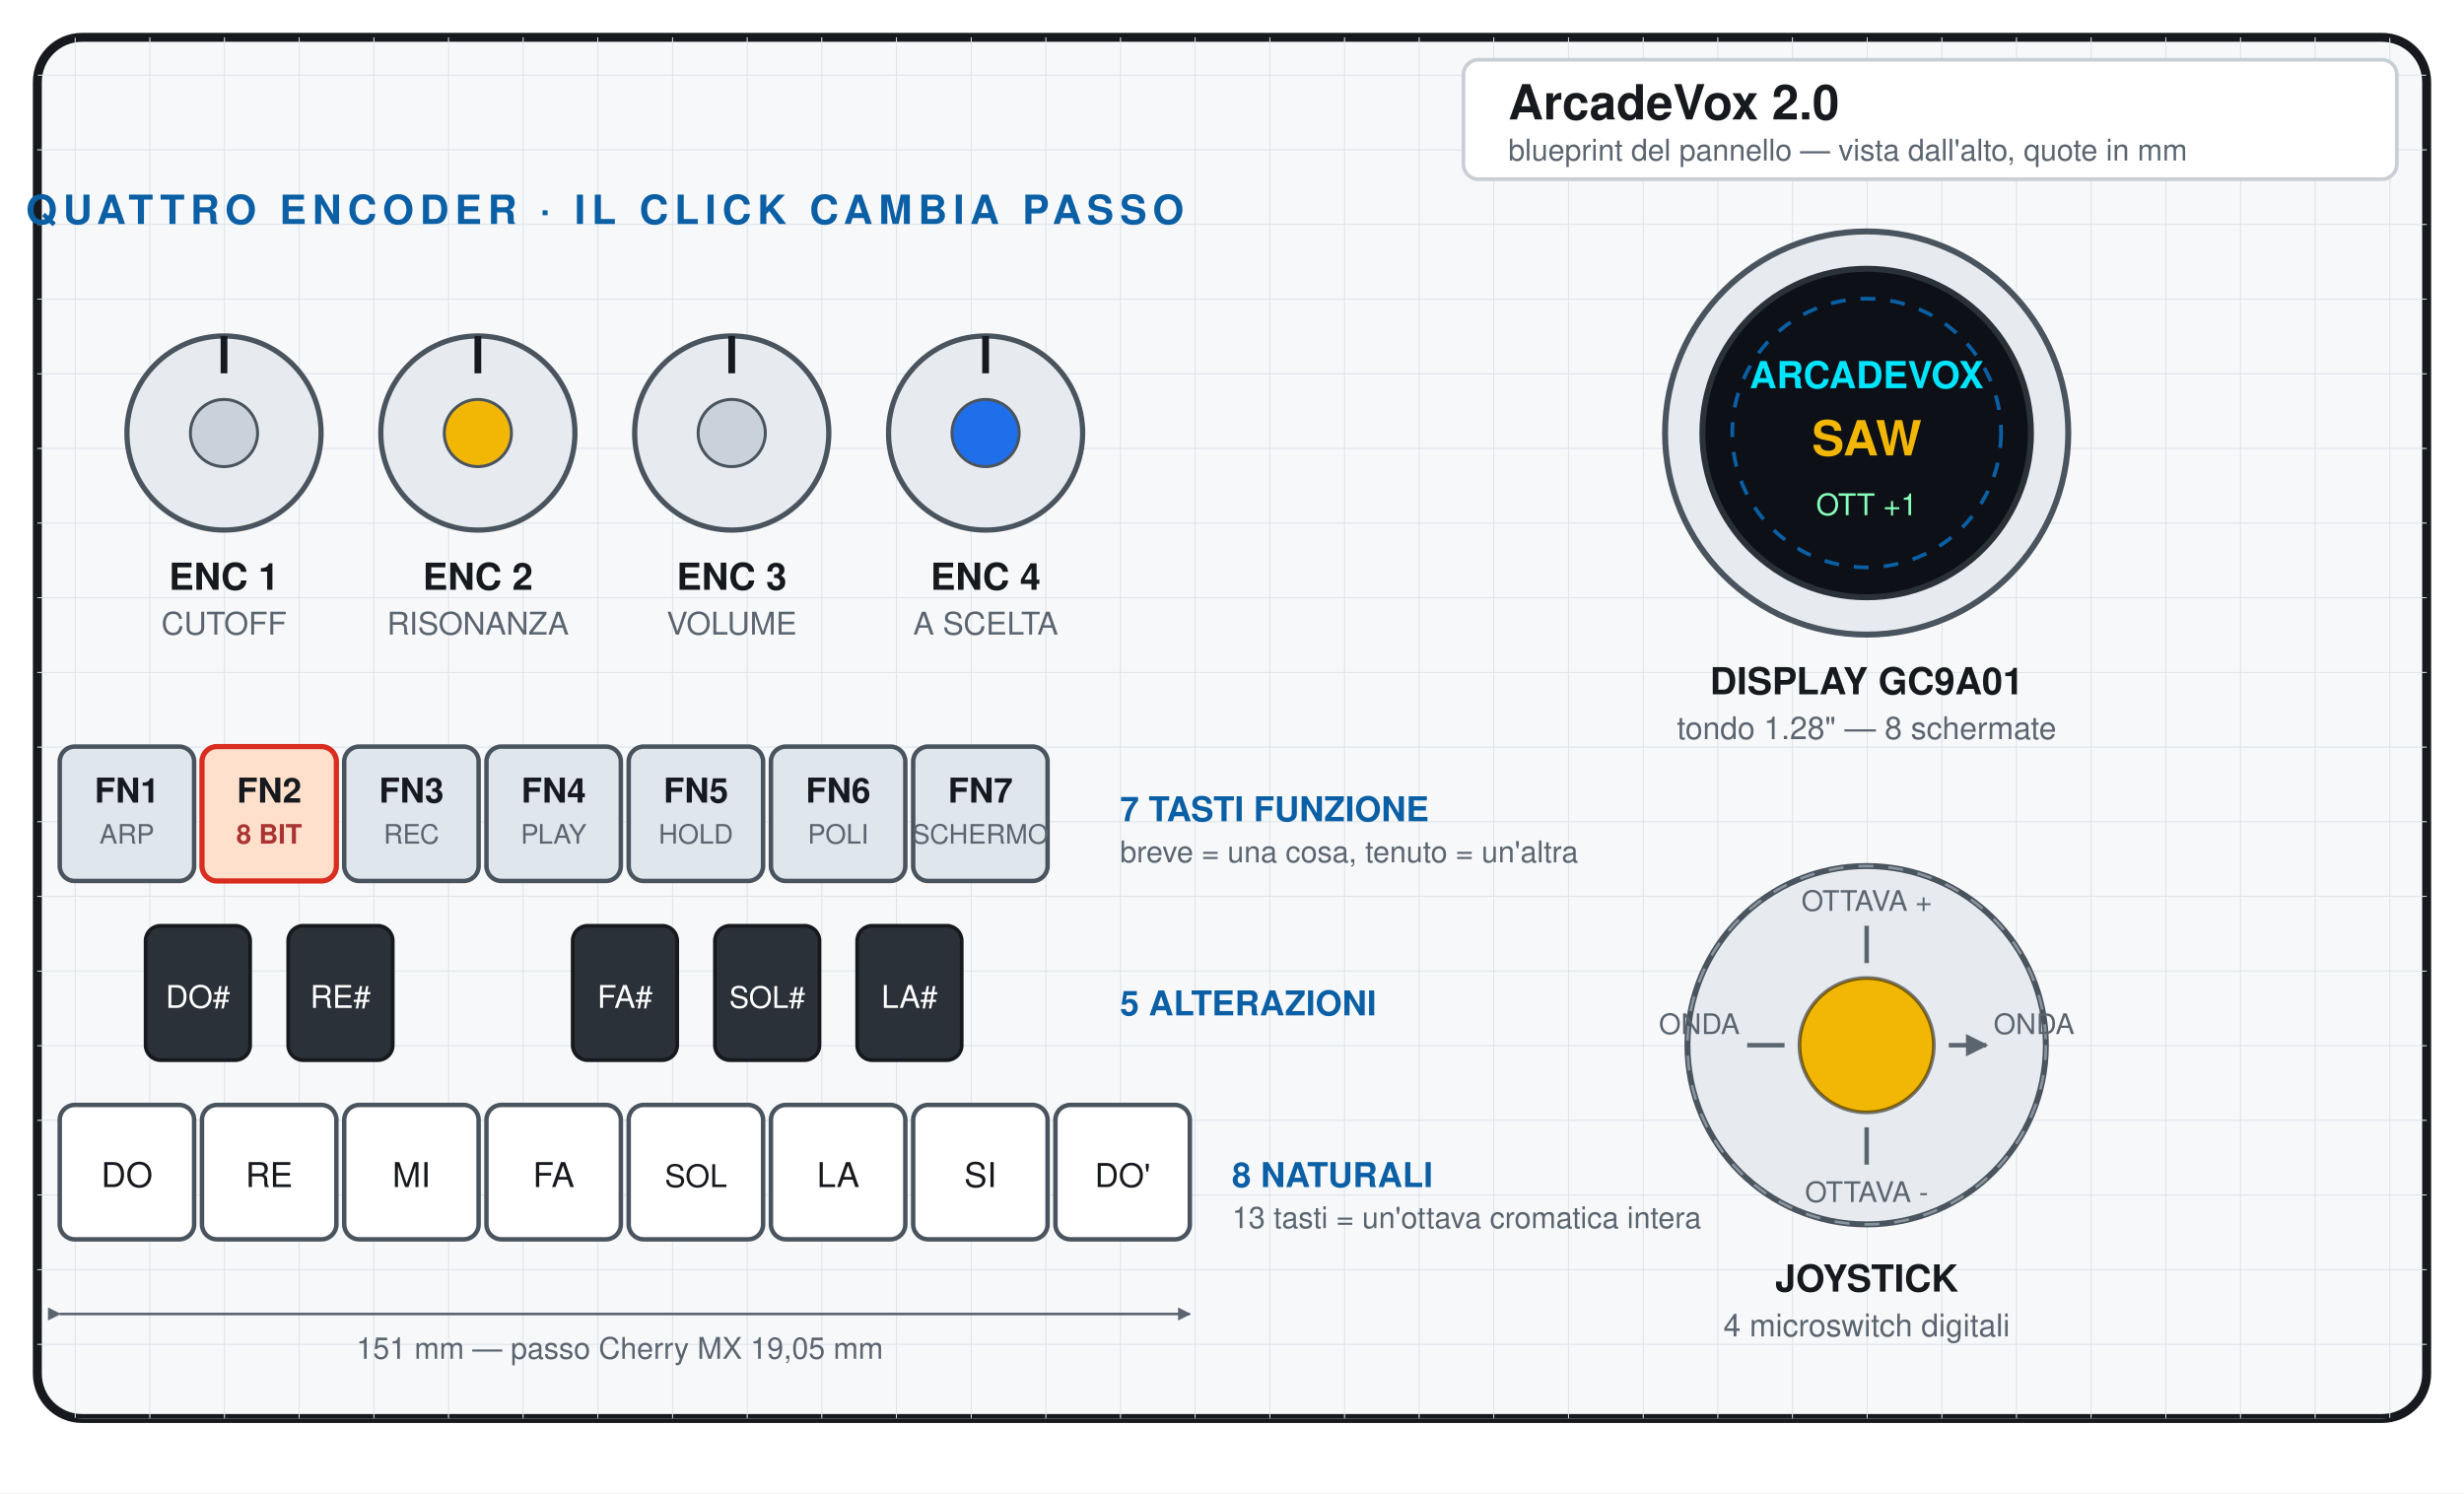
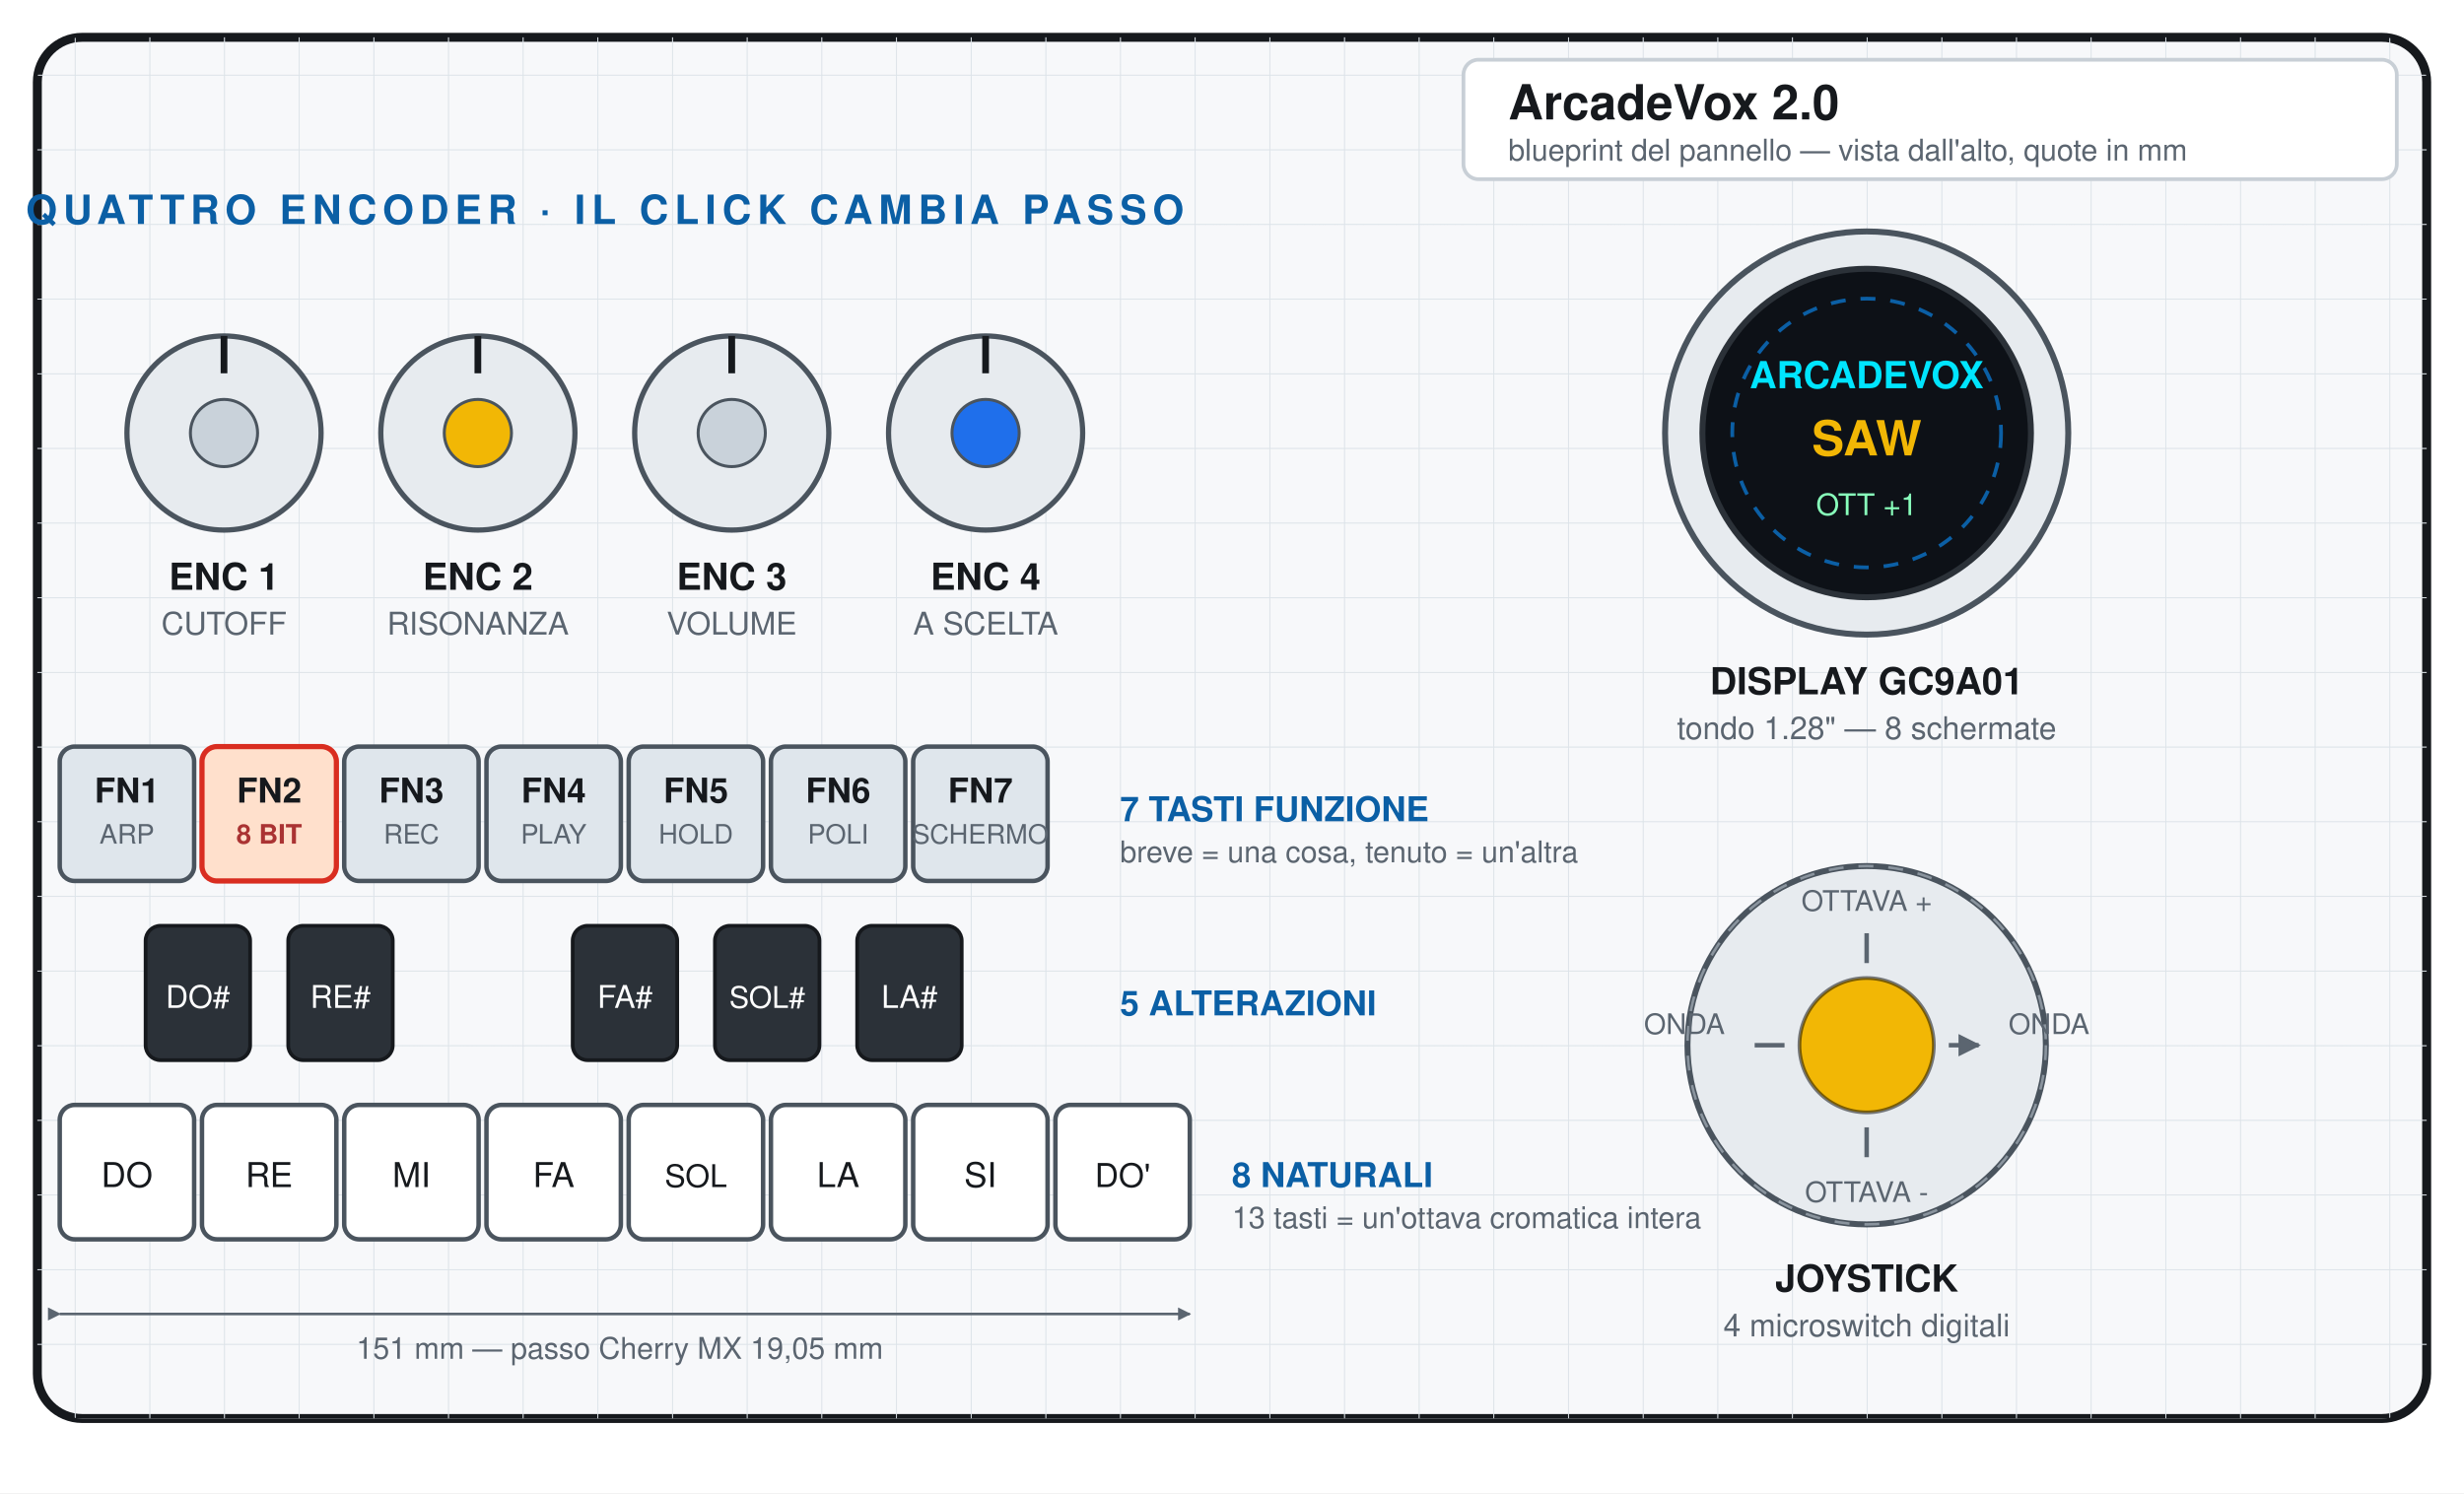
<svg xmlns="http://www.w3.org/2000/svg" viewBox="0 0 330 200" width="1100" font-family="Helvetica,Arial,sans-serif">
  <defs>
    <pattern id="grid" width="10" height="10" patternUnits="userSpaceOnUse">
      <path d="M10,0 L0,0 L0,10" fill="none" stroke="#dde3e9" stroke-width="0.25" />
    </pattern>
    <clipPath id="panelClip">
      <rect x="5" y="5" width="320" height="185" rx="6" />
    </clipPath>
    <marker id="arrowS" markerWidth="5" markerHeight="5" refX="4.5" refY="2.5" orient="auto">
      <path d="M0,0 L5,2.5 L0,5 Z" fill="#5b6570" />
    </marker>
  </defs>
  <rect x="0" y="0" width="330" height="200" fill="#ffffff" />
  <rect x="5" y="5" width="320" height="185" rx="6" fill="#f7f8fa" stroke="#16191d" stroke-width="1.2" />
  <rect x="5" y="5" width="320" height="185" fill="url(#grid)" clip-path="url(#panelClip)" />
  <g>
    <g transform="translate(30,58)">
      <circle r="13" fill="#e7ebef" stroke="#4a545e" stroke-width="0.7" />
      <circle r="4.5" fill="#c9d2da" stroke="#4a545e" stroke-width="0.4" />
      <line x1="0" y1="-13" x2="0" y2="-8" stroke="#16191d" stroke-width="0.9" />
      <text y="21" font-size="5" text-anchor="middle" fill="#16191d" font-weight="bold">ENC 1</text>
      <text y="27" font-size="4.2" text-anchor="middle" fill="#5b6570">CUTOFF</text>
    </g>
    <g transform="translate(64,58)">
      <circle r="13" fill="#e7ebef" stroke="#4a545e" stroke-width="0.7" />
      <circle r="4.5" fill="#f2b705" stroke="#4a545e" stroke-width="0.4" />
      <line x1="0" y1="-13" x2="0" y2="-8" stroke="#16191d" stroke-width="0.9" />
      <text y="21" font-size="5" text-anchor="middle" fill="#16191d" font-weight="bold">ENC 2</text>
      <text y="27" font-size="4.2" text-anchor="middle" fill="#5b6570">RISONANZA</text>
    </g>
    <g transform="translate(98,58)">
      <circle r="13" fill="#e7ebef" stroke="#4a545e" stroke-width="0.7" />
      <circle r="4.5" fill="#c9d2da" stroke="#4a545e" stroke-width="0.4" />
      <line x1="0" y1="-13" x2="0" y2="-8" stroke="#16191d" stroke-width="0.9" />
      <text y="21" font-size="5" text-anchor="middle" fill="#16191d" font-weight="bold">ENC 3</text>
      <text y="27" font-size="4.2" text-anchor="middle" fill="#5b6570">VOLUME</text>
    </g>
    <g transform="translate(132,58)">
      <circle r="13" fill="#e7ebef" stroke="#4a545e" stroke-width="0.7" />
      <circle r="4.5" fill="#1f6feb" stroke="#4a545e" stroke-width="0.4" />
      <line x1="0" y1="-13" x2="0" y2="-8" stroke="#16191d" stroke-width="0.9" />
      <text y="21" font-size="5" text-anchor="middle" fill="#16191d" font-weight="bold">ENC 4</text>
      <text y="27" font-size="4.2" text-anchor="middle" fill="#5b6570">A SCELTA</text>
    </g>
    <text x="81" y="30" font-size="5.4" text-anchor="middle" fill="#0b5fa5" font-weight="bold" letter-spacing="0.8">QUATTRO ENCODER · IL CLICK CAMBIA PASSO</text>
  </g>
  <g>
    <rect x="8" y="100" width="18" height="18" rx="2" fill="#dfe6ec" stroke="#4a545e" stroke-width="0.6" />
    <text x="17" y="107.5" font-size="4.6" text-anchor="middle" fill="#16191d" font-weight="bold">FN1</text>
    <text x="17" y="113" font-size="3.6" text-anchor="middle" fill="#5b6570">ARP</text>
    <rect x="27.05" y="100" width="18" height="18" rx="2" fill="#ffe0cc" stroke="#d92d20" stroke-width="0.7" />
    <text x="36.05" y="107.5" font-size="4.6" text-anchor="middle" fill="#16191d" font-weight="bold">FN2</text>
    <text x="36.05" y="113" font-size="3.6" text-anchor="middle" fill="#a33" font-weight="bold">8 BIT</text>
    <rect x="46.1" y="100" width="18" height="18" rx="2" fill="#dfe6ec" stroke="#4a545e" stroke-width="0.6" />
    <text x="55.1" y="107.5" font-size="4.6" text-anchor="middle" fill="#16191d" font-weight="bold">FN3</text>
    <text x="55.1" y="113" font-size="3.6" text-anchor="middle" fill="#5b6570">REC</text>
    <rect x="65.15" y="100" width="18" height="18" rx="2" fill="#dfe6ec" stroke="#4a545e" stroke-width="0.6" />
    <text x="74.15" y="107.5" font-size="4.6" text-anchor="middle" fill="#16191d" font-weight="bold">FN4</text>
    <text x="74.15" y="113" font-size="3.6" text-anchor="middle" fill="#5b6570">PLAY</text>
    <rect x="84.2" y="100" width="18" height="18" rx="2" fill="#dfe6ec" stroke="#4a545e" stroke-width="0.6" />
    <text x="93.2" y="107.5" font-size="4.6" text-anchor="middle" fill="#16191d" font-weight="bold">FN5</text>
    <text x="93.2" y="113" font-size="3.6" text-anchor="middle" fill="#5b6570">HOLD</text>
    <rect x="103.25" y="100" width="18" height="18" rx="2" fill="#dfe6ec" stroke="#4a545e" stroke-width="0.6" />
    <text x="112.25" y="107.5" font-size="4.6" text-anchor="middle" fill="#16191d" font-weight="bold">FN6</text>
    <text x="112.25" y="113" font-size="3.6" text-anchor="middle" fill="#5b6570">POLI</text>
    <rect x="122.3" y="100" width="18" height="18" rx="2" fill="#dfe6ec" stroke="#4a545e" stroke-width="0.6" />
    <text x="131.3" y="107.5" font-size="4.6" text-anchor="middle" fill="#16191d" font-weight="bold">FN7</text>
    <text x="131.3" y="113" font-size="3.6" text-anchor="middle" fill="#5b6570">SCHERMO</text>
    <text x="150" y="110" font-size="4.6" fill="#0b5fa5" font-weight="bold">7 TASTI FUNZIONE</text>
    <text x="150" y="115.5" font-size="4" fill="#5b6570">breve = una cosa, tenuto = un'altra</text>
  </g>
  <g fill="#2b3138">
    <rect x="19.5" y="124" width="14" height="18" rx="2" stroke="#16191d" stroke-width="0.5" />
    <text x="26.5" y="135" font-size="4.2" text-anchor="middle" fill="#ffffff">DO#</text>
    <rect x="38.6" y="124" width="14" height="18" rx="2" stroke="#16191d" stroke-width="0.5" />
    <text x="45.6" y="135" font-size="4.2" text-anchor="middle" fill="#ffffff">RE#</text>
    <rect x="76.7" y="124" width="14" height="18" rx="2" stroke="#16191d" stroke-width="0.5" />
    <text x="83.7" y="135" font-size="4.2" text-anchor="middle" fill="#ffffff">FA#</text>
    <rect x="95.75" y="124" width="14" height="18" rx="2" stroke="#16191d" stroke-width="0.5" />
    <text x="102.75" y="135" font-size="4" text-anchor="middle" fill="#ffffff">SOL#</text>
    <rect x="114.8" y="124" width="14" height="18" rx="2" stroke="#16191d" stroke-width="0.5" />
    <text x="121.8" y="135" font-size="4.2" text-anchor="middle" fill="#ffffff">LA#</text>
  </g>
  <text x="150" y="136" font-size="4.6" fill="#0b5fa5" font-weight="bold">5 ALTERAZIONI</text>
  <g fill="#ffffff">
    <rect x="8" y="148" width="18" height="18" rx="2" stroke="#4a545e" stroke-width="0.6" />
    <text x="17" y="159" font-size="4.6" text-anchor="middle" fill="#16191d">DO</text>
    <rect x="27.05" y="148" width="18" height="18" rx="2" stroke="#4a545e" stroke-width="0.6" />
    <text x="36.05" y="159" font-size="4.6" text-anchor="middle" fill="#16191d">RE</text>
    <rect x="46.1" y="148" width="18" height="18" rx="2" stroke="#4a545e" stroke-width="0.6" />
    <text x="55.1" y="159" font-size="4.6" text-anchor="middle" fill="#16191d">MI</text>
    <rect x="65.15" y="148" width="18" height="18" rx="2" stroke="#4a545e" stroke-width="0.6" />
    <text x="74.15" y="159" font-size="4.6" text-anchor="middle" fill="#16191d">FA</text>
    <rect x="84.2" y="148" width="18" height="18" rx="2" stroke="#4a545e" stroke-width="0.6" />
    <text x="93.2" y="159" font-size="4.2" text-anchor="middle" fill="#16191d">SOL</text>
    <rect x="103.25" y="148" width="18" height="18" rx="2" stroke="#4a545e" stroke-width="0.6" />
    <text x="112.25" y="159" font-size="4.6" text-anchor="middle" fill="#16191d">LA</text>
    <rect x="122.3" y="148" width="18" height="18" rx="2" stroke="#4a545e" stroke-width="0.6" />
    <text x="131.3" y="159" font-size="4.6" text-anchor="middle" fill="#16191d">SI</text>
    <rect x="141.35" y="148" width="18" height="18" rx="2" stroke="#4a545e" stroke-width="0.6" />
    <text x="150.35" y="159" font-size="4.4" text-anchor="middle" fill="#16191d">DO'</text>
  </g>
  <text x="165" y="159" font-size="4.6" fill="#0b5fa5" font-weight="bold">8 NATURALI</text>
  <text x="165" y="164.5" font-size="4" fill="#5b6570">13 tasti = un'ottava cromatica intera</text>
  <g stroke="#5b6570" stroke-width="0.35" fill="none">
    <line x1="8" y1="176" x2="159.35" y2="176" marker-start="url(#arrowS)" marker-end="url(#arrowS)" />
  </g>
  <text x="83" y="182" font-size="4" text-anchor="middle" fill="#5b6570">151 mm — passo Cherry MX 19,05 mm</text>
  <g transform="translate(250,58)">
    <circle r="27" fill="#e7ebef" stroke="#4a545e" stroke-width="0.8" />
    <circle r="22" fill="#0d1117" stroke="#2b3138" stroke-width="0.8" />
    <circle r="18" fill="none" stroke="#0b5fa5" stroke-width="0.5" stroke-dasharray="2 2" />
    <text y="-6" font-size="5" text-anchor="middle" fill="#00e5ff" font-weight="bold">ARCADEVOX</text>
    <text y="3" font-size="6.5" text-anchor="middle" fill="#f2b705" font-weight="bold">SAW</text>
    <text y="11" font-size="4" text-anchor="middle" fill="#8fb">OTT +1</text>
    <text y="35" font-size="5" text-anchor="middle" fill="#16191d" font-weight="bold">DISPLAY GC9A01</text>
    <text y="41" font-size="4.2" text-anchor="middle" fill="#5b6570">tondo 1.28" — 8 schermate</text>
  </g>
  <g transform="translate(250,140)">
    <circle r="24" fill="#e7ebef" stroke="#4a545e" stroke-width="0.8" />
    <circle r="24" fill="none" stroke="#8a949e" stroke-width="0.35" stroke-dasharray="2 2" />
    <circle r="9" fill="#f2b705" stroke="rgba(0,0,0,.5)" stroke-width="0.5" />
-     <path d="M0,-11 L0,-16 M0,11 L0,16 M-11,0 L-16,0 M11,0 L16,0" stroke="#5b6570" stroke-width="0.6" fill="none" marker-end="url(#arrowS)" />
+     <path d="M0,-11 L0,-15 M0,11 L0,15 M-11,0 L-15,0 M11,0 L15,0" stroke="#5b6570" stroke-width="0.6" fill="none" marker-end="url(#arrowS)" />
    <text y="-18" font-size="3.8" text-anchor="middle" fill="#5b6570">OTTAVA +</text>
    <text y="21" font-size="3.8" text-anchor="middle" fill="#5b6570">OTTAVA -</text>
-     <text x="-17" y="-1.5" font-size="3.8" text-anchor="end" fill="#5b6570">ONDA</text>
-     <text x="17" y="-1.5" font-size="3.8" text-anchor="start" fill="#5b6570">ONDA</text>
+     <text x="-19" y="-1.5" font-size="3.8" text-anchor="end" fill="#5b6570">ONDA</text>
+     <text x="19" y="-1.5" font-size="3.8" text-anchor="start" fill="#5b6570">ONDA</text>
    <text y="33" font-size="5" text-anchor="middle" fill="#16191d" font-weight="bold">JOYSTICK</text>
    <text y="39" font-size="4.2" text-anchor="middle" fill="#5b6570">4 microswitch digitali</text>
  </g>
  <g>
    <rect x="196" y="8" width="125" height="16" rx="2" fill="#ffffff" stroke="#c8cfd6" stroke-width="0.5" />
    <text x="202" y="16" font-size="6.5" fill="#16191d" font-weight="bold">ArcadeVox 2.0</text>
    <text x="202" y="21.5" font-size="4" fill="#5b6570">blueprint del pannello — vista dall'alto, quote in mm</text>
  </g>
</svg>
